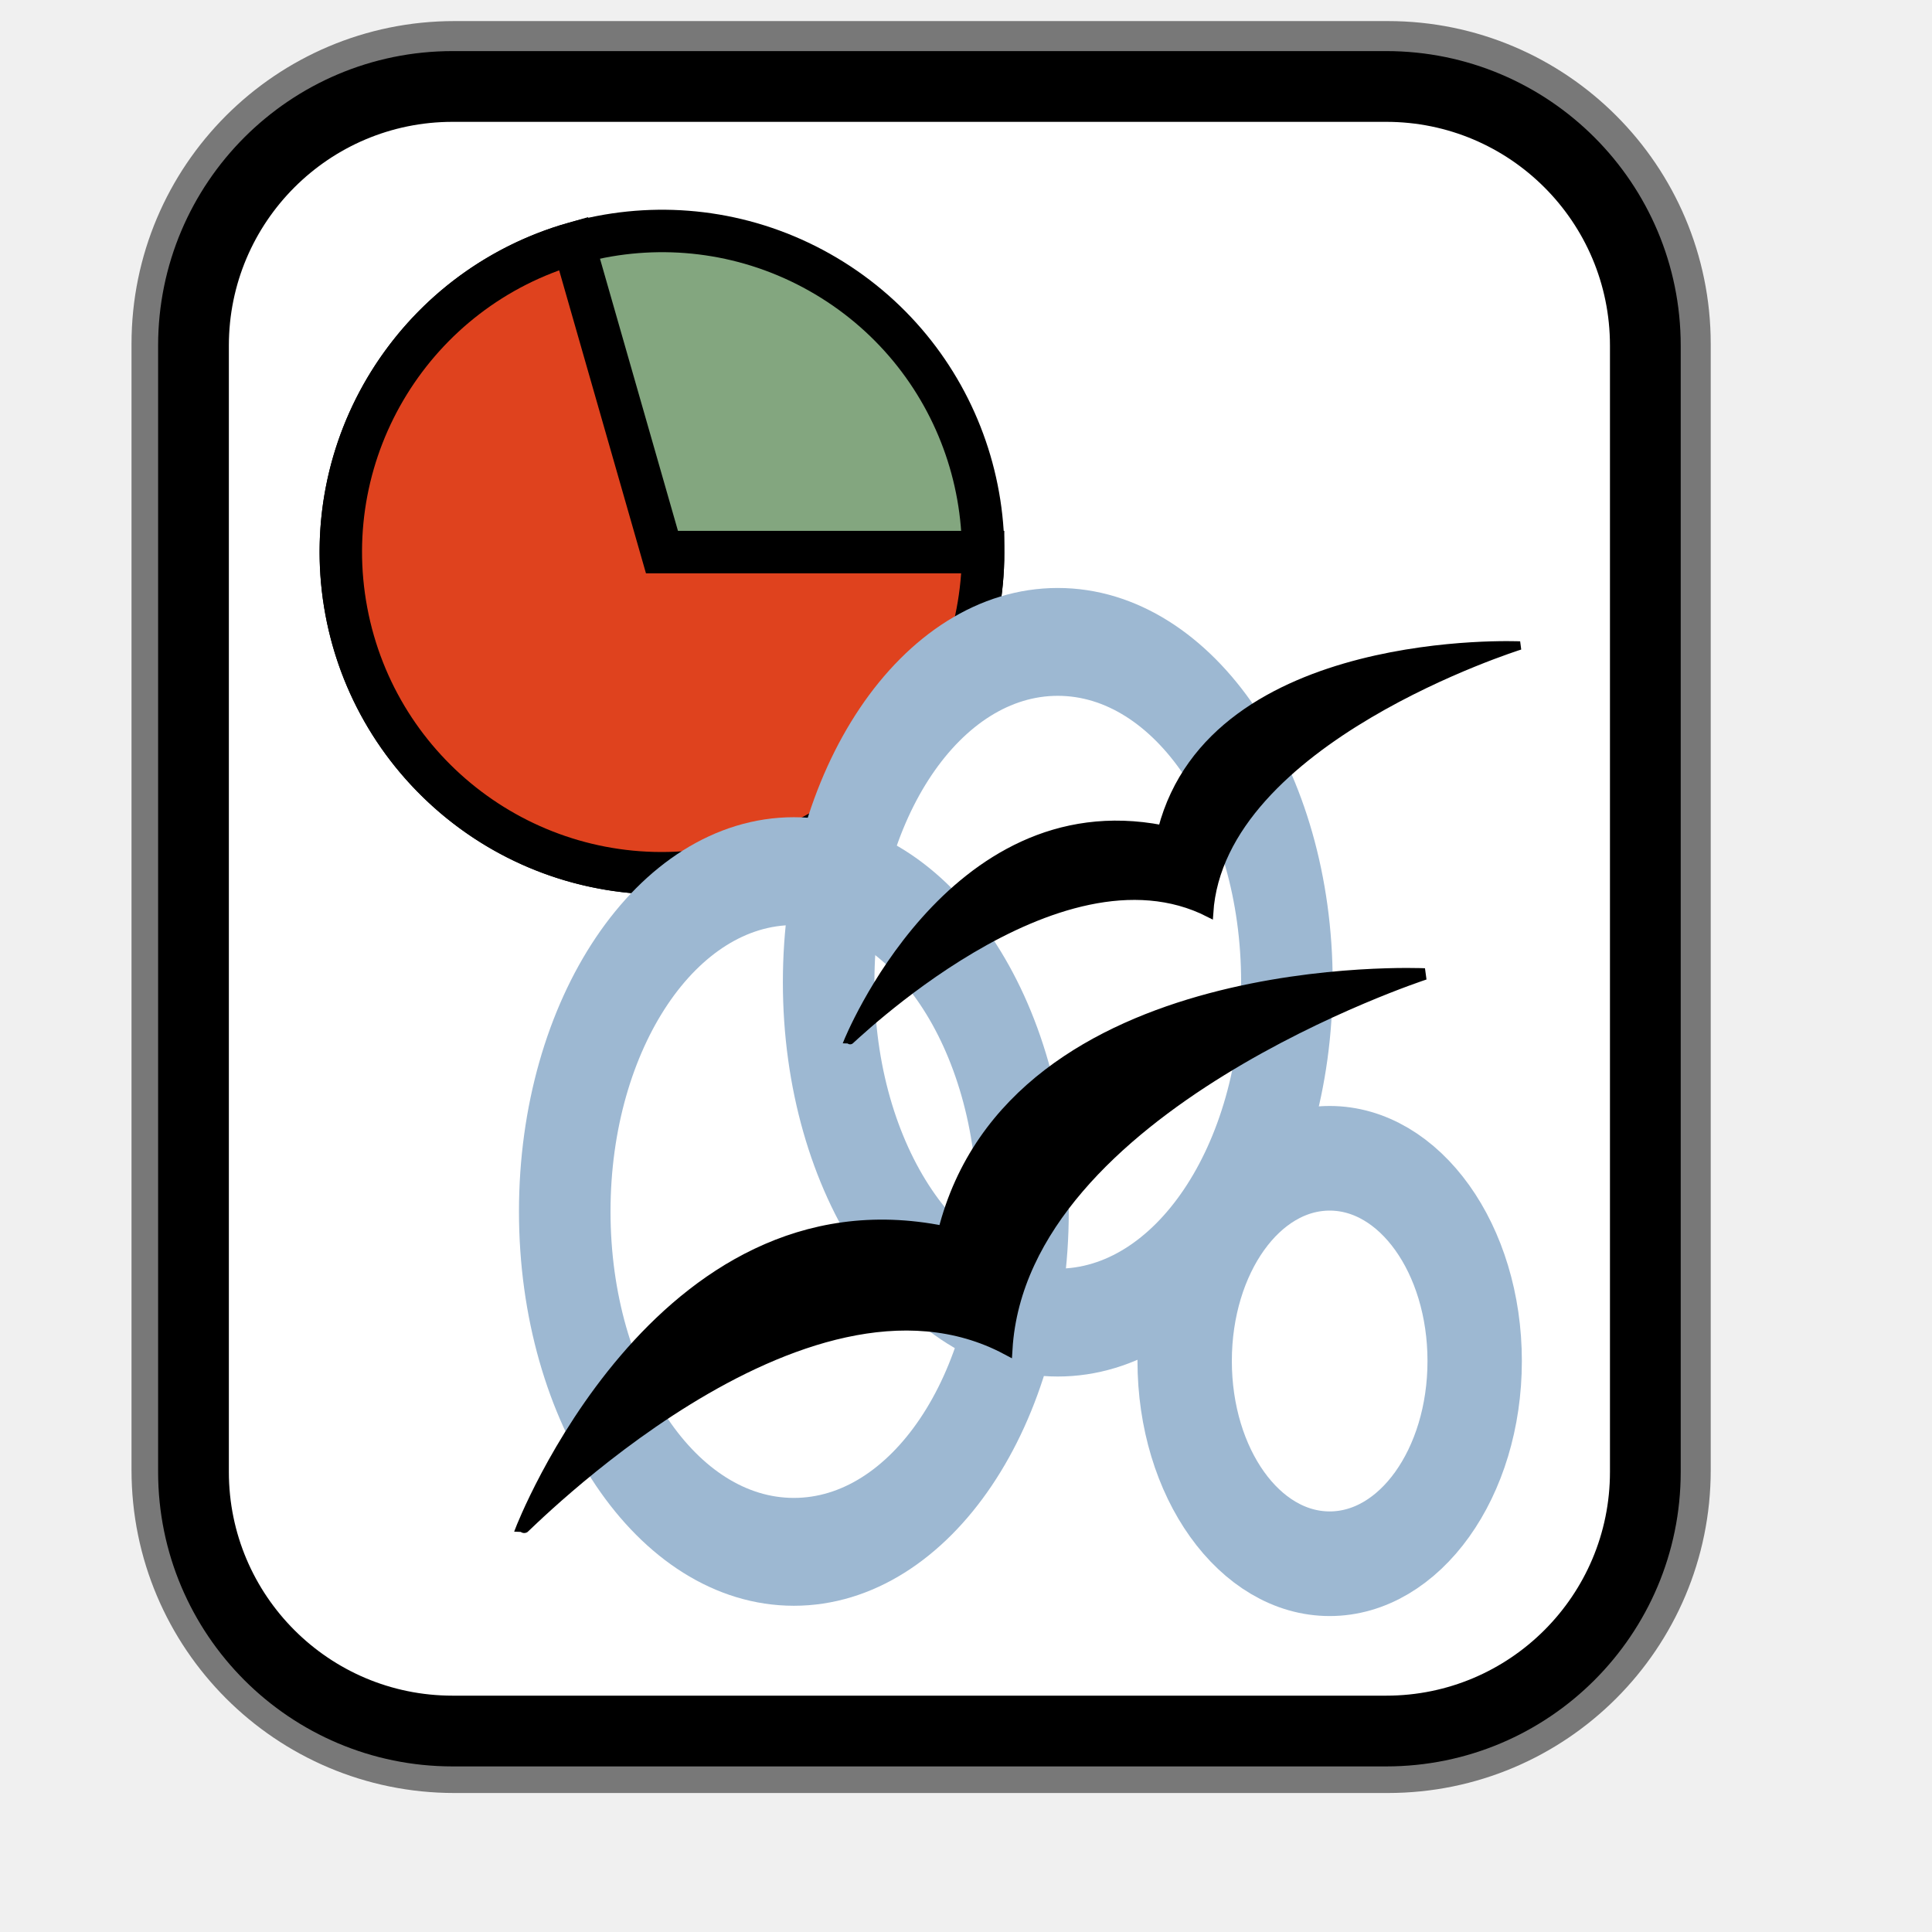
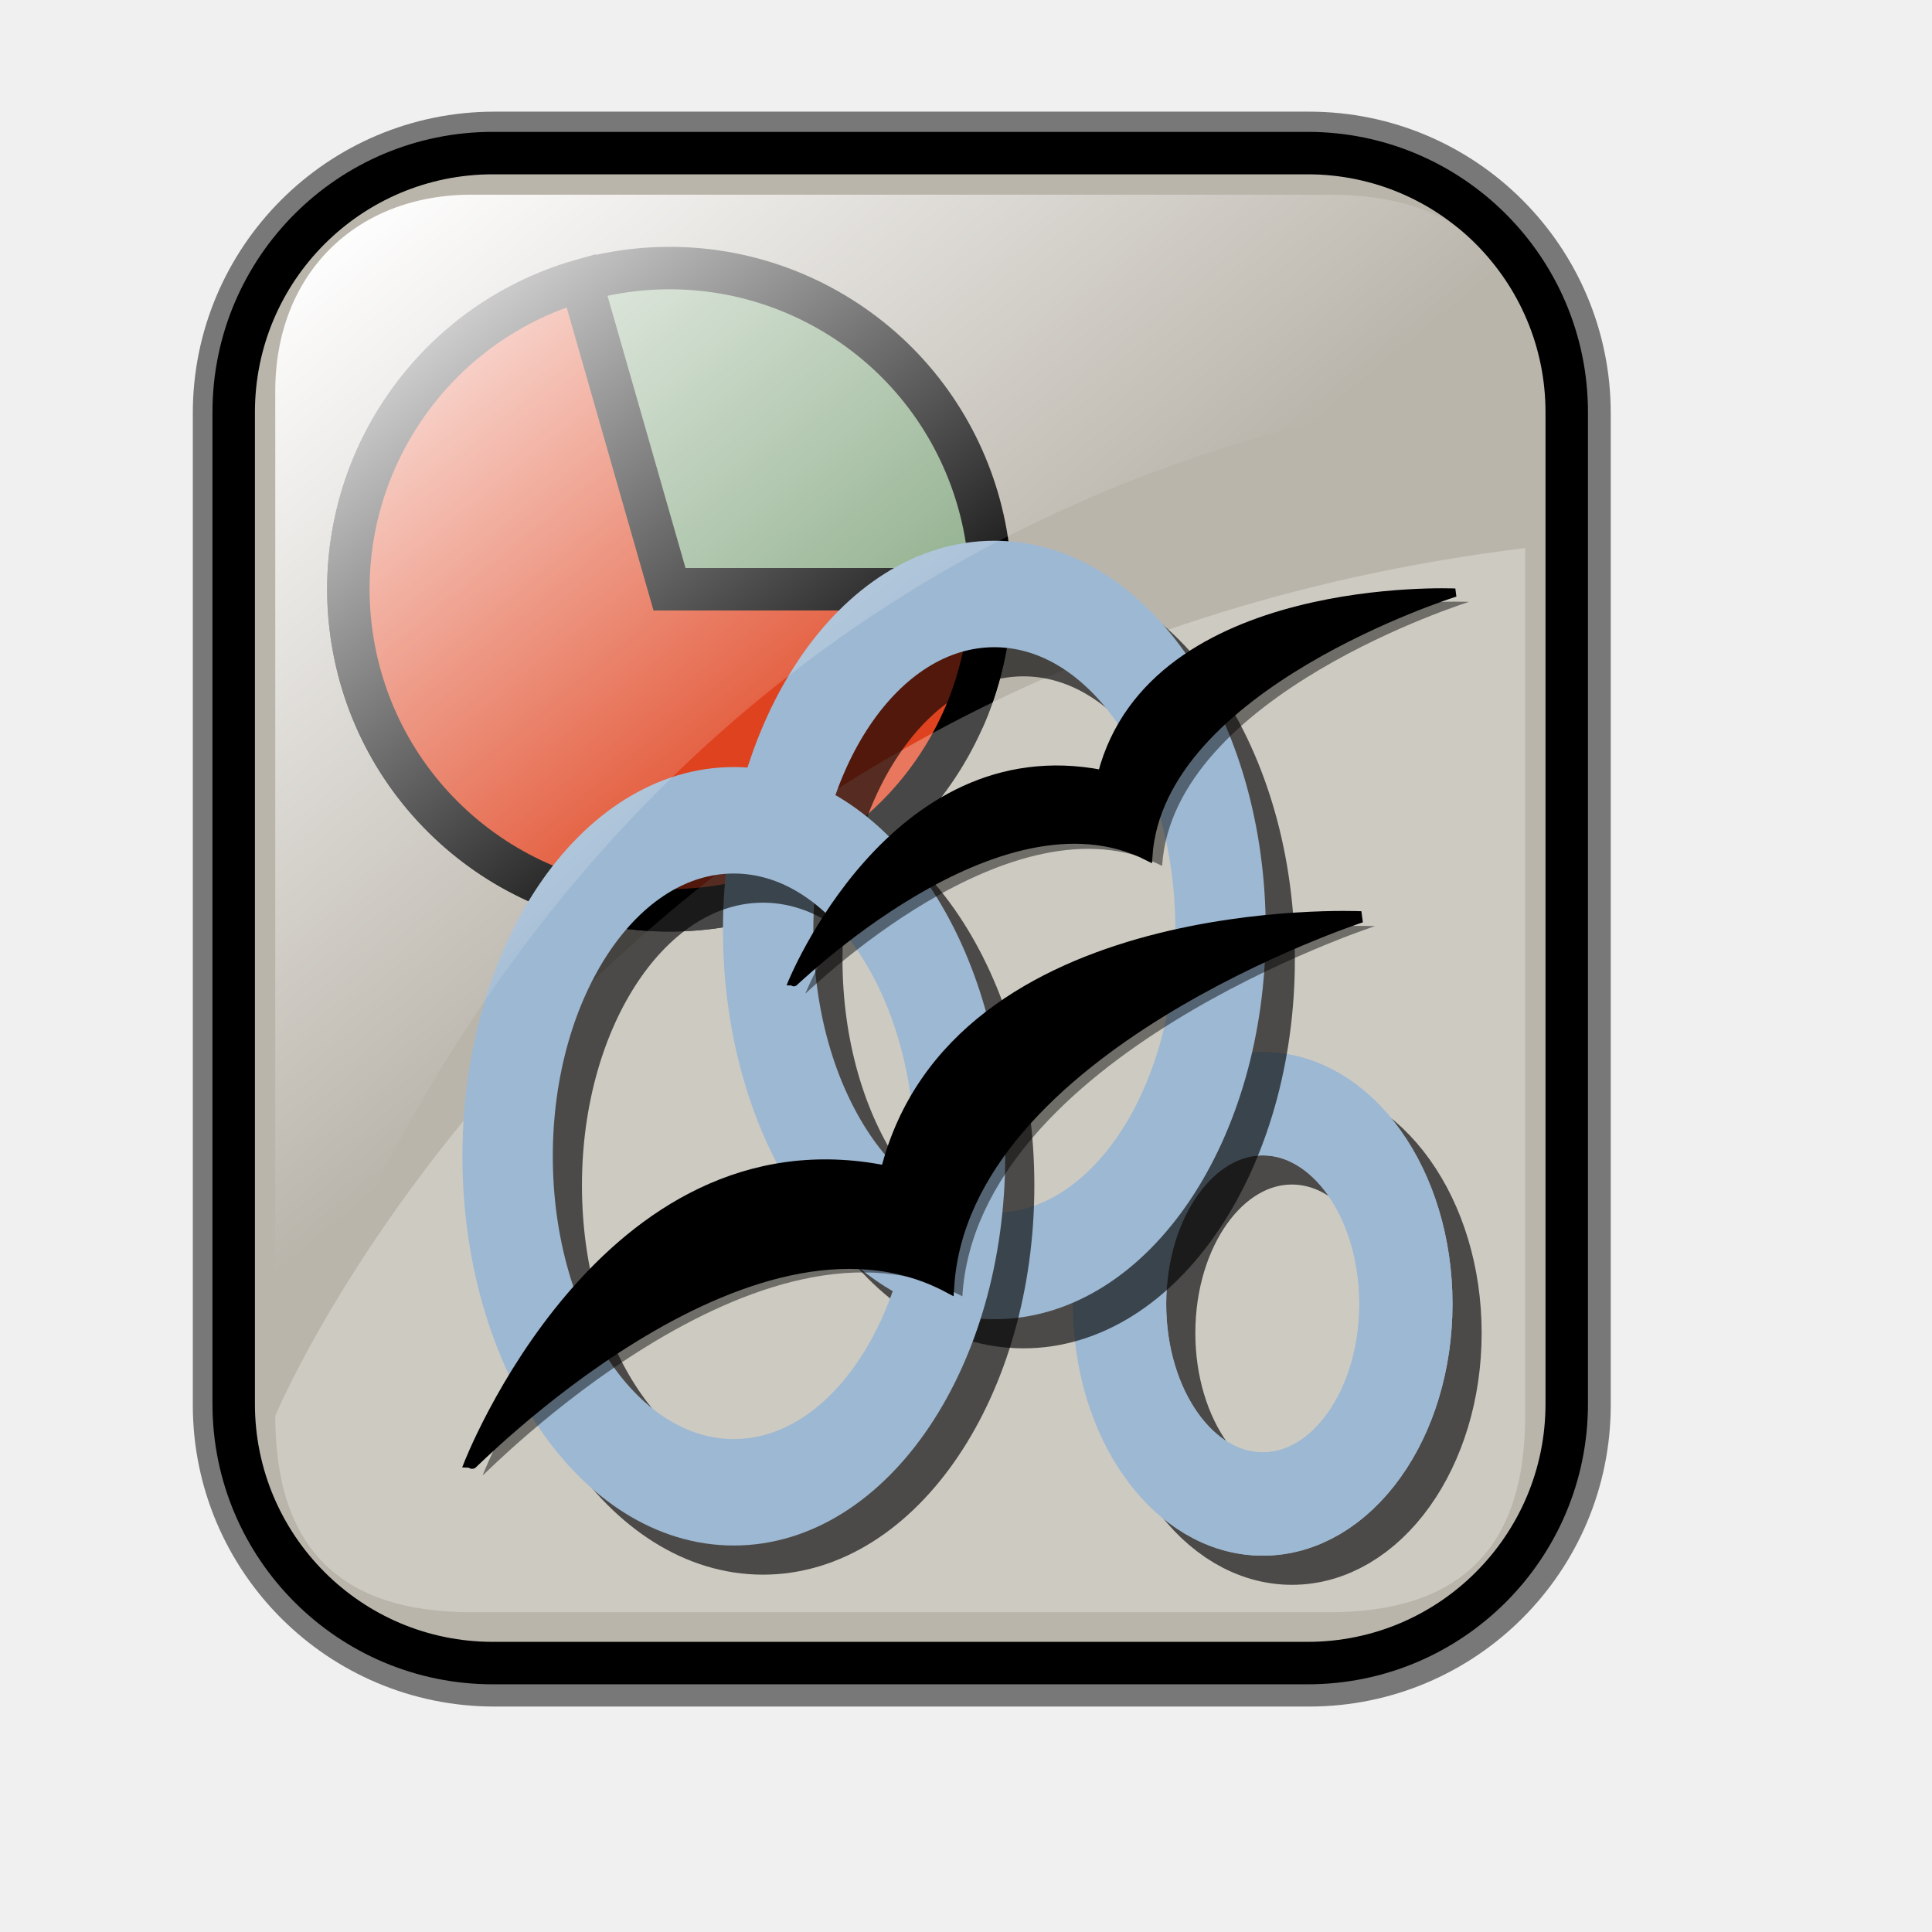
- <svg xmlns="http://www.w3.org/2000/svg" xmlns:xlink="http://www.w3.org/1999/xlink" id="svg1" width="128pt" height="128pt">
+ <svg xmlns="http://www.w3.org/2000/svg" xmlns:xlink="http://www.w3.org/1999/xlink" height="128pt" width="128pt" id="svg1">
  <defs id="defs3">
-     <linearGradient id="linearGradient907">
-       <stop style="stop-color:#eed680;stop-opacity:1;" offset="0" id="stop908" />
-       <stop style="stop-color:#dfb546;stop-opacity:1;" offset="0.294" id="stop911" />
-       <stop style="stop-color:#d1940c;stop-opacity:1;" offset="1" id="stop910" />
+     <linearGradient id="linearGradient3587">
+       <stop style="stop-color:#efe0cd;stop-opacity:0.561;" offset="0" id="stop3589" />
+       <stop style="stop-color:#cececd;stop-opacity:0.22;" offset="1" id="stop3591" />
+     </linearGradient>
+     <linearGradient id="linearGradient2832">
+       <stop id="stop2834" offset="0" style="stop-color:#ffffff;stop-opacity:1;" />
+       <stop id="stop2836" offset="1" style="stop-color:#ffffff;stop-opacity:0;" />
+     </linearGradient>
+     <linearGradient id="linearGradient839">
+       <stop id="stop840" offset="0" style="stop-color:#46a046;stop-opacity:1;" />
+       <stop id="stop841" offset="0.394" style="stop-color:#df421e;stop-opacity:1;" />
+       <stop id="stop842" offset="0.72" style="stop-color:#ada7c8;stop-opacity:1;" />
+       <stop id="stop843" offset="1" style="stop-color:#eed680;stop-opacity:1;" />
+     </linearGradient>
+     <linearGradient y2="0.5" x2="1" y1="0.5" x1="1.3267924e-17" id="linearGradient836" xlink:href="#linearGradient839" />
+     <linearGradient gradientUnits="userSpaceOnUse" y2="73.399" x2="72.999" y1="16.369" x1="23.984" gradientTransform="matrix(0.939922,0,0,0.896911,4.950743,6.511692)" id="linearGradient2830" xlink:href="#linearGradient2832" />
+     <linearGradient xlink:href="#linearGradient1700" id="linearGradient1407" gradientUnits="userSpaceOnUse" gradientTransform="matrix(0.777129,0,0,0.894628,-162.4688,12.76856)" x1="111.326" y1="124.28" x2="107.316" y2="93.732" />
+     <linearGradient xlink:href="#linearGradient1700" id="linearGradient1390" gradientUnits="userSpaceOnUse" gradientTransform="matrix(0.777129,0,0,0.894628,-2.922179,10.43077)" x1="111.326" y1="124.28" x2="107.316" y2="93.732" />
+     <linearGradient id="linearGradient1350">
+       <stop id="stop1352" offset="0" style="stop-color:#46a046;stop-opacity:1;" />
+       <stop id="stop1354" offset="0.394" style="stop-color:#df421e;stop-opacity:1;" />
+       <stop id="stop1356" offset="0.72" style="stop-color:#ada7c8;stop-opacity:1;" />
+       <stop id="stop1358" offset="1" style="stop-color:#eed680;stop-opacity:1;" />
+     </linearGradient>
+     <linearGradient y2="0.5" x2="1" y1="0.5" x1="1.3267924e-17" id="linearGradient1360" xlink:href="#linearGradient839" />
+     <linearGradient gradientUnits="userSpaceOnUse" y2="87.98" x2="128.67" y1="121.732" x1="123.504" gradientTransform="matrix(0.870364,0,0,1.001961,4.612015,4.886798)" id="linearGradient1362" xlink:href="#linearGradient1700" />
+     <linearGradient y2="0.5" x2="1" y1="0.5" x1="1.3267924e-17" id="linearGradient1363" xlink:href="#linearGradient839" />
+     <linearGradient id="linearGradient1353">
+       <stop id="stop1355" offset="0" style="stop-color:#46a046;stop-opacity:1;" />
+       <stop id="stop1357" offset="0.394" style="stop-color:#df421e;stop-opacity:1;" />
+       <stop id="stop1359" offset="0.72" style="stop-color:#ada7c8;stop-opacity:1;" />
+       <stop id="stop1361" offset="1" style="stop-color:#eed680;stop-opacity:1;" />
+     </linearGradient>
+     <linearGradient id="linearGradient1700">
+       <stop id="stop1701" offset="0" style="stop-color:#000000;stop-opacity:0.699;" />
+       <stop id="stop1702" offset="1" style="stop-color:#000000;stop-opacity:0;" />
+     </linearGradient>
+     <linearGradient xlink:href="#linearGradient839" id="linearGradient1427" x1="1.3267924e-17" y1="0.5" x2="1" y2="0.5" />
+     <linearGradient id="linearGradient1417">
+       <stop style="stop-color:#46a046;stop-opacity:1;" offset="0" id="stop1419" />
+       <stop style="stop-color:#df421e;stop-opacity:1;" offset="0.394" id="stop1421" />
+       <stop style="stop-color:#ada7c8;stop-opacity:1;" offset="0.72" id="stop1423" />
+       <stop style="stop-color:#eed680;stop-opacity:1;" offset="1" id="stop1425" />
+     </linearGradient>
+     <linearGradient y2="0.5" x2="1" y1="0.5" x1="1.3267924e-17" id="linearGradient1381" xlink:href="#linearGradient839" />
+     <linearGradient id="linearGradient1371">
+       <stop id="stop1373" offset="0" style="stop-color:#46a046;stop-opacity:1;" />
+       <stop id="stop1375" offset="0.394" style="stop-color:#df421e;stop-opacity:1;" />
+       <stop id="stop1377" offset="0.72" style="stop-color:#ada7c8;stop-opacity:1;" />
+       <stop id="stop1379" offset="1" style="stop-color:#eed680;stop-opacity:1;" />
+     </linearGradient>
+     <linearGradient xlink:href="#linearGradient839" id="linearGradient1374" x1="1.3267924e-17" y1="0.5" x2="1" y2="0.5" />
+     <linearGradient id="linearGradient1364">
+       <stop style="stop-color:#46a046;stop-opacity:1;" offset="0" id="stop1366" />
+       <stop style="stop-color:#df421e;stop-opacity:1;" offset="0.394" id="stop1368" />
+       <stop style="stop-color:#ada7c8;stop-opacity:1;" offset="0.72" id="stop1370" />
+       <stop style="stop-color:#eed680;stop-opacity:1;" offset="1" id="stop1372" />
+     </linearGradient>
+     <linearGradient spreadMethod="reflect" y2="0.473" x2="0.374" y1="0.786" x1="0.689" id="linearGradient674" xlink:href="#linearGradient869" />
+     <linearGradient y2="0.5" x2="1" y1="0.5" x1="1.3267924e-17" id="linearGradient1461" xlink:href="#linearGradient839" />
+     <linearGradient id="linearGradient1451">
+       <stop id="stop1453" offset="0" style="stop-color:#46a046;stop-opacity:1;" />
+       <stop id="stop1455" offset="0.394" style="stop-color:#df421e;stop-opacity:1;" />
+       <stop id="stop1457" offset="0.72" style="stop-color:#ada7c8;stop-opacity:1;" />
+       <stop id="stop1459" offset="1" style="stop-color:#eed680;stop-opacity:1;" />
+     </linearGradient>
+     <linearGradient spreadMethod="reflect" y2="0.294" x2="0.174" y1="0.493" x1="0.357" id="linearGradient904" xlink:href="#linearGradient907" />
+     <linearGradient id="linearGradient866">
+       <stop id="stop867" offset="0" style="stop-color:#ffff00;stop-opacity:1;" />
+       <stop id="stop901" offset="0.369" style="stop-color:#ffea00;stop-opacity:1;" />
+       <stop id="stop868" offset="1" style="stop-color:#ffd600;stop-opacity:1;" />
    </linearGradient>
    <linearGradient id="linearGradient869">
-       <stop style="stop-color:#7590ae;stop-opacity:1;" offset="0" id="stop870" />
-       <stop style="stop-color:#89a4c0;stop-opacity:1;" offset="0.87" id="stop912" />
-       <stop style="stop-color:#9db8d2;stop-opacity:1;" offset="1" id="stop871" />
+       <stop id="stop870" offset="0" style="stop-color:#7590ae;stop-opacity:1;" />
+       <stop id="stop912" offset="0.87" style="stop-color:#89a4c0;stop-opacity:1;" />
+       <stop id="stop871" offset="1" style="stop-color:#9db8d2;stop-opacity:1;" />
    </linearGradient>
-     <linearGradient id="linearGradient866">
-       <stop style="stop-color:#ffff00;stop-opacity:1;" offset="0" id="stop867" />
-       <stop style="stop-color:#ffea00;stop-opacity:1;" offset="0.369" id="stop901" />
-       <stop style="stop-color:#ffd600;stop-opacity:1;" offset="1" id="stop868" />
+     <linearGradient id="linearGradient907">
+       <stop id="stop908" offset="0" style="stop-color:#eed680;stop-opacity:1;" />
+       <stop id="stop911" offset="0.294" style="stop-color:#dfb546;stop-opacity:1;" />
+       <stop id="stop910" offset="1" style="stop-color:#d1940c;stop-opacity:1;" />
    </linearGradient>
-     <linearGradient xlink:href="#linearGradient907" id="linearGradient904" x1="0.357" y1="0.493" x2="0.174" y2="0.294" spreadMethod="reflect" />
-     <linearGradient id="linearGradient839">
-       <stop style="stop-color:#46a046;stop-opacity:1;" offset="0" id="stop840" />
-       <stop style="stop-color:#df421e;stop-opacity:1;" offset="0.394" id="stop841" />
-       <stop style="stop-color:#ada7c8;stop-opacity:1;" offset="0.72" id="stop842" />
-       <stop style="stop-color:#eed680;stop-opacity:1;" offset="1" id="stop843" />
+     <linearGradient y2="0.767" x2="0.481" y1="-0.109" x1="0.481" id="linearGradient841" xlink:href="#linearGradient842" />
+     <linearGradient id="linearGradient835" xlink:href="#linearGradient836" />
+     <linearGradient y2="0.5" x2="1" y1="0.5" x1="-2.6000523e-17" id="linearGradient833" xlink:href="#linearGradient838" />
+     <linearGradient id="linearGradient830">
+       <stop id="stop831" offset="0" style="stop-color:#8a8a8a;stop-opacity:1;" />
+       <stop id="stop832" offset="1" style="stop-color:#fff;stop-opacity:1;" />
    </linearGradient>
-     <linearGradient xlink:href="#linearGradient839" id="linearGradient836" x1="1.3267924e-17" y1="0.5" x2="1" y2="0.5" />
-     <linearGradient xlink:href="#linearGradient869" id="linearGradient674" x1="0.689" y1="0.786" x2="0.374" y2="0.473" spreadMethod="reflect" />
+     <linearGradient id="linearGradient1632">
+       <stop id="stop837" offset="0" style="stop-color:#ffb600;stop-opacity:1;" />
+       <stop id="stop838" offset="1" style="stop-color:#ffff00;stop-opacity:1;" />
+     </linearGradient>
+     <linearGradient id="linearGradient838">
+       <stop id="stop839" offset="0" style="stop-color:#00afff;stop-opacity:1;" />
+       <stop id="stop1630" offset="1" style="stop-color:#ffffff;stop-opacity:1;" />
+     </linearGradient>
+     <linearGradient id="linearGradient842">
+       <stop id="stop1625" offset="0" style="stop-color:#bfbfbf;stop-opacity:1;" />
+       <stop id="stop844" offset="1" style="stop-color:#8c8c8c;stop-opacity:1;" />
+     </linearGradient>
+     <linearGradient spreadMethod="reflect" y2="0.473" x2="0.374" y1="0.786" x1="0.689" id="linearGradient1739" xlink:href="#linearGradient869" />
+     <linearGradient y2="0.5" x2="1" y1="0.5" x1="1.3267924e-17" id="linearGradient1737" xlink:href="#linearGradient839" />
+     <linearGradient id="linearGradient1727">
+       <stop id="stop1729" offset="0" style="stop-color:#46a046;stop-opacity:1;" />
+       <stop id="stop1731" offset="0.394" style="stop-color:#df421e;stop-opacity:1;" />
+       <stop id="stop1733" offset="0.72" style="stop-color:#ada7c8;stop-opacity:1;" />
+       <stop id="stop1735" offset="1" style="stop-color:#eed680;stop-opacity:1;" />
+     </linearGradient>
+     <linearGradient spreadMethod="reflect" y2="0.294" x2="0.174" y1="0.493" x1="0.357" id="linearGradient1725" xlink:href="#linearGradient907" />
+     <linearGradient id="linearGradient1717">
+       <stop id="stop1719" offset="0" style="stop-color:#ffff00;stop-opacity:1;" />
+       <stop id="stop1721" offset="0.369" style="stop-color:#ffea00;stop-opacity:1;" />
+       <stop id="stop1723" offset="1" style="stop-color:#ffd600;stop-opacity:1;" />
+     </linearGradient>
+     <linearGradient id="linearGradient1709">
+       <stop id="stop1711" offset="0" style="stop-color:#7590ae;stop-opacity:1;" />
+       <stop id="stop1713" offset="0.87" style="stop-color:#89a4c0;stop-opacity:1;" />
+       <stop id="stop1715" offset="1" style="stop-color:#9db8d2;stop-opacity:1;" />
+     </linearGradient>
+     <linearGradient id="linearGradient1701">
+       <stop id="stop1703" offset="0" style="stop-color:#eed680;stop-opacity:1;" />
+       <stop id="stop1705" offset="0.294" style="stop-color:#dfb546;stop-opacity:1;" />
+       <stop id="stop1707" offset="1" style="stop-color:#d1940c;stop-opacity:1;" />
+     </linearGradient>
  </defs>
-   <rect style="fill:none;fill-rule:evenodd;stroke:#000000;stroke-width:11.25;stroke-dasharray:none;stroke-opacity:0.5;stroke-linejoin:round;" id="rect834" width="128.252" height="145.276" x="17.243" y="7.487" ry="22.893" />
-   <rect style="fill:#ffffff;fill-rule:evenodd;stroke:#000000;stroke-width:6.25;stroke-dasharray:none;" id="rect828" width="128.252" height="145.276" x="17.092" y="7.638" ry="22.893" />
-   <path style="fill:#83a67f;fill-rule:evenodd;stroke:#000000;stroke-width:3.75;fill-opacity:1;" id="path855" d="M 78.004,72.363 A 28.367,28.367 0 1 1 86.158,61.745" transform="translate(-1.741835,-1.493002)" />
-   <path style="fill:#df421e;fill-rule:evenodd;stroke:#000000;stroke-width:3.75;" id="path854" d="M 88.585,50.264 A 28.367,28.367 0 1 1 52.405,22.994 L 60.218,50.264 z" transform="translate(-1.741835,-1.493002)" />
-   <g id="g928" transform="matrix(0.585175,0,0,0.585175,43.42509,49.91836)">
-     <path style="fill-rule:evenodd;stroke:#9db8d2;stroke-width:16.281;fill:none;fill-opacity:1;stroke-opacity:1;stroke-dasharray:none;" id="path843" d="M 35.433 -8.307 A 40.748 51.378 0 1 0 -46.063,-8.307 A 40.748 51.378 0 1 0 35.433 -8.307 z" transform="matrix(0.848837,0,0,1,89.98215,71.27953)" />
-     <path style="fill-rule:evenodd;stroke:#9db8d2;stroke-width:16.281;fill:none;fill-opacity:1;stroke-opacity:1;stroke-dasharray:none;" id="path842" d="M 35.433 -8.307 A 40.748 51.378 0 1 0 -46.063,-8.307 A 40.748 51.378 0 1 0 35.433 -8.307 z" transform="matrix(0.848837,0,0,1,50.14328,105.8858)" />
-     <path style="fill-rule:evenodd;stroke:#9db8d2;stroke-width:26.517;fill:none;fill-opacity:1;stroke-opacity:1;stroke-dasharray:none;" id="path844" d="M 35.433 -8.307 A 40.748 51.378 0 1 0 -46.063,-8.307 A 40.748 51.378 0 1 0 35.433 -8.307 z" transform="matrix(0.537201,0,0,0.59564,129.3708,125.098)" />
-     <path style="fill-rule:evenodd;stroke:#000000;stroke-width:1.741;" d="M 4.414,145.715 C 4.414,145.715 25.058,91.914 68.25,100.632 C 78.766,58.781 140.862,61.73 140.862,61.73 C 140.862,61.73 80.018,81.584 77.766,118.337 C 46.967,101.974 4.528,145.838 4.414,145.715 z " id="path847" />
-     <path style="fill-rule:evenodd;stroke:#000000;stroke-width:1.268;" d="M 53.753,72.044 C 53.753,72.044 69.108,33.671 101.234,39.889 C 109.055,10.04 155.242,12.143 155.242,12.143 C 155.242,12.143 109.987,26.304 108.312,52.517 C 85.404,40.846 53.838,72.131 53.753,72.044 z " id="path848" />
+   <rect rx="22.893" ry="22.893" y="13.614" x="20.782" height="133.387" width="117.756" id="rect834" style="stroke-miterlimit:4;stroke-dasharray:none;stroke-opacity:0.5;stroke-linejoin:round;stroke-width:7.5;stroke:#000000;fill-rule:evenodd;fill:none" />
+   <rect rx="22.893" ry="22.893" y="13.524" x="20.644" height="133.387" width="117.756" id="rect828" style="fill:#bab5ab;fill-opacity:1;fill-rule:evenodd;stroke:#000000;stroke-width:3.75;stroke-dasharray:none;stroke-miterlimit:4" />
+   <g id="g1770">
+     <path transform="translate(-1.076485,1.785549)" d="M 78.004,72.363 A 28.367,28.367 0 1 1 86.158,61.745" id="path855" style="fill:#83a67f;fill-opacity:1;fill-rule:evenodd;stroke:#000000;stroke-width:3.75" />
+     <path transform="translate(-1.076485,1.785549)" d="M 88.585,50.264 A 28.367,28.367 0 1 1 52.405,22.994 L 60.218,50.264 z" id="path854" style="fill:#df421e;fill-rule:evenodd;stroke:#000000;stroke-width:3.75" />
  </g>
+   <path id="path2838" d="M 117.381,142.419 L 41.663,142.419 C 30.018,142.419 24.316,136.717 24.316,125.073 C 24.316,125.073 51.937,58.557 134.727,48.415 L 134.727,125.073 C 134.727,136.717 129.025,142.419 117.381,142.419 z " style="stroke-width:6.25;stroke:none;fill-rule:evenodd;fill-opacity:0.279;fill:#ffffff" />
+   <g transform="matrix(0.625733,0,0,0.625733,35.78818,43.69462)" id="g1642">
+     <path transform="matrix(-0.495962,0,0,0.549915,122.5543,122.928)" d="M 35.433 -8.307 A 40.748 51.378 0 1 1  -46.063,-8.307 A 40.748 51.378 0 1 1  35.433 -8.307 z" id="path1329" style="fill:none;fill-opacity:1;fill-rule:evenodd;stroke:#000000;stroke-width:26.517;stroke-opacity:0.632" />
+     <path transform="matrix(0.495962,0,0,0.549915,123.7114,118.8131)" d="M 35.433 -8.307 A 40.748 51.378 0 1 1  -46.063,-8.307 A 40.748 51.378 0 1 1  35.433 -8.307 z" id="path844" style="fill:none;fill-opacity:1;fill-rule:evenodd;stroke:#9db8d2;stroke-width:26.517;stroke-opacity:1" />
+     <path transform="matrix(-0.495962,0,0,0.549915,118.4394,118.8131)" d="M 35.433 -8.307 A 40.748 51.378 0 1 1  -46.063,-8.307 A 40.748 51.378 0 1 1  35.433 -8.307 z" id="path1321" style="fill:none;fill-opacity:1;fill-rule:evenodd;stroke:#9db8d2;stroke-width:26.517;stroke-opacity:1" />
+     <path transform="matrix(0.783674,0,0,0.923233,91.46136,73.24098)" d="M 35.433 -8.307 A 40.748 51.378 0 1 1  -46.063,-8.307 A 40.748 51.378 0 1 1  35.433 -8.307 z" id="path1325" style="fill:none;fill-opacity:1;fill-rule:evenodd;stroke:#000000;stroke-width:16.281;stroke-opacity:0.632" />
+     <path transform="matrix(0.783674,0,0,0.923233,87.3465,69.12612)" d="M 35.433 -8.307 A 40.748 51.378 0 1 1  -46.063,-8.307 A 40.748 51.378 0 1 1  35.433 -8.307 z" id="path843" style="fill:none;fill-opacity:1;fill-rule:evenodd;stroke:#9db8d2;stroke-width:16.281;stroke-opacity:1" />
+     <path transform="matrix(0.783674,0,0,0.923233,54.6808,105.1906)" d="M 35.433 -8.307 A 40.748 51.378 0 1 1  -46.063,-8.307 A 40.748 51.378 0 1 1  35.433 -8.307 z" id="path1327" style="fill:none;fill-opacity:1;fill-rule:evenodd;stroke:#000000;stroke-width:16.281;stroke-opacity:0.632" />
+     <path transform="matrix(0.783674,0,0,0.923233,50.56594,101.0758)" d="M 35.433 -8.307 A 40.748 51.378 0 1 1  -46.063,-8.307 A 40.748 51.378 0 1 1  35.433 -8.307 z" id="path842" style="fill:none;fill-opacity:1;fill-rule:evenodd;stroke:#9db8d2;stroke-width:16.281;stroke-opacity:1" />
+     <g transform="matrix(0.923233,0,0,0.923233,4.908878,2.623668)" id="g1314">
+       <path id="path847" d="M 4.414,145.715 C 4.414,145.715 25.058,91.914 68.25,100.632 C 78.766,58.781 140.862,61.73 140.862,61.73 C 140.862,61.73 80.018,81.584 77.766,118.337 C 46.967,101.974 4.528,145.838 4.414,145.715 z " style="fill-rule:evenodd;stroke:#000000;stroke-width:1.741" />
+       <path id="path848" d="M 53.753,72.044 C 53.753,72.044 69.108,33.671 101.234,39.889 C 109.055,10.04 155.242,12.143 155.242,12.143 C 155.242,12.143 109.987,26.304 108.312,52.517 C 85.404,40.846 53.838,72.131 53.753,72.044 z " style="fill-rule:evenodd;stroke:#000000;stroke-width:1.268" />
+     </g>
+     <g style="fill:#000000;fill-opacity:0.462;stroke:none;stroke-opacity:1" transform="matrix(0.923233,0,0,0.923233,6.868243,3.927179)" id="g2091">
+       <path id="path2093" d="M 4.414,145.715 C 4.414,145.715 25.058,91.914 68.25,100.632 C 78.766,58.781 140.862,61.73 140.862,61.73 C 140.862,61.73 80.018,81.584 77.766,118.337 C 46.967,101.974 4.528,145.838 4.414,145.715 z " style="fill-rule:evenodd;stroke-width:1.741" />
+       <path id="path2095" d="M 53.753,72.044 C 53.753,72.044 69.108,33.671 101.234,39.889 C 109.055,10.04 155.242,12.143 155.242,12.143 C 155.242,12.143 109.987,26.304 108.312,52.517 C 85.404,40.846 53.838,72.131 53.753,72.044 z " style="fill-rule:evenodd;stroke-width:1.268" />
+     </g>
+   </g>
+   <path id="rect2063" d="M 41.663,17.197 L 117.381,17.197 C 129.025,17.197 134.727,22.899 134.727,34.544 C 134.727,34.544 55.441,35.449 24.316,125.892 L 24.316,34.544 C 24.316,24.255 31.374,17.197 41.663,17.197 z " style="fill:url(#linearGradient2830);fill-opacity:1;fill-rule:evenodd;stroke:none;stroke-width:6.25" />
</svg>
